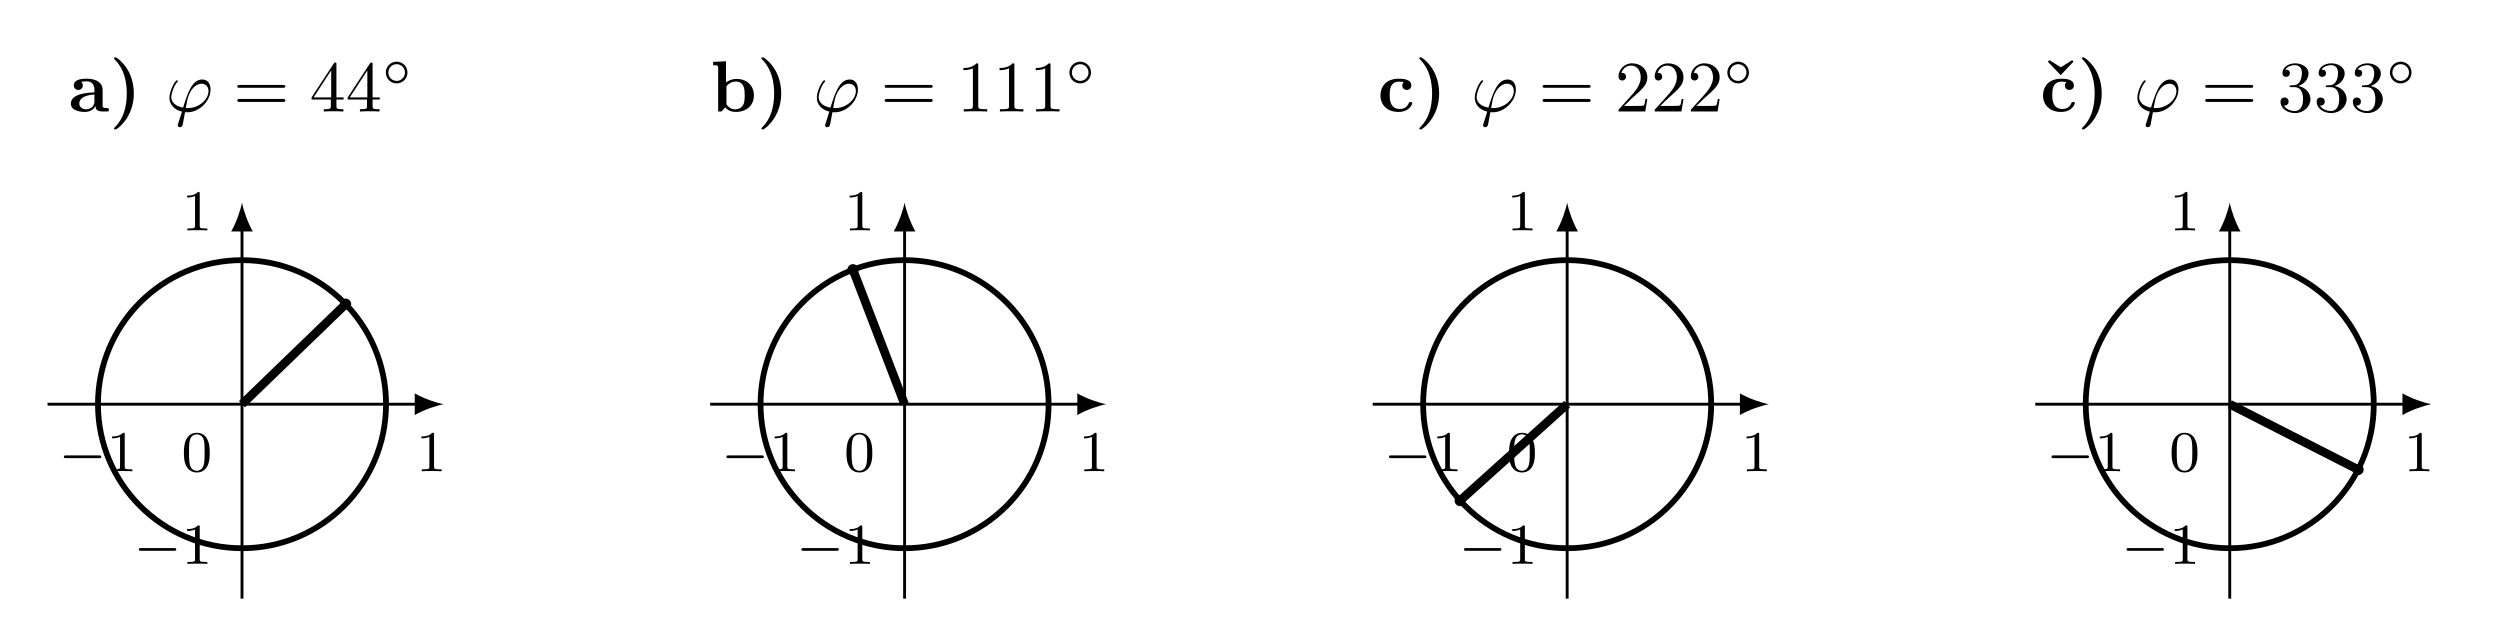
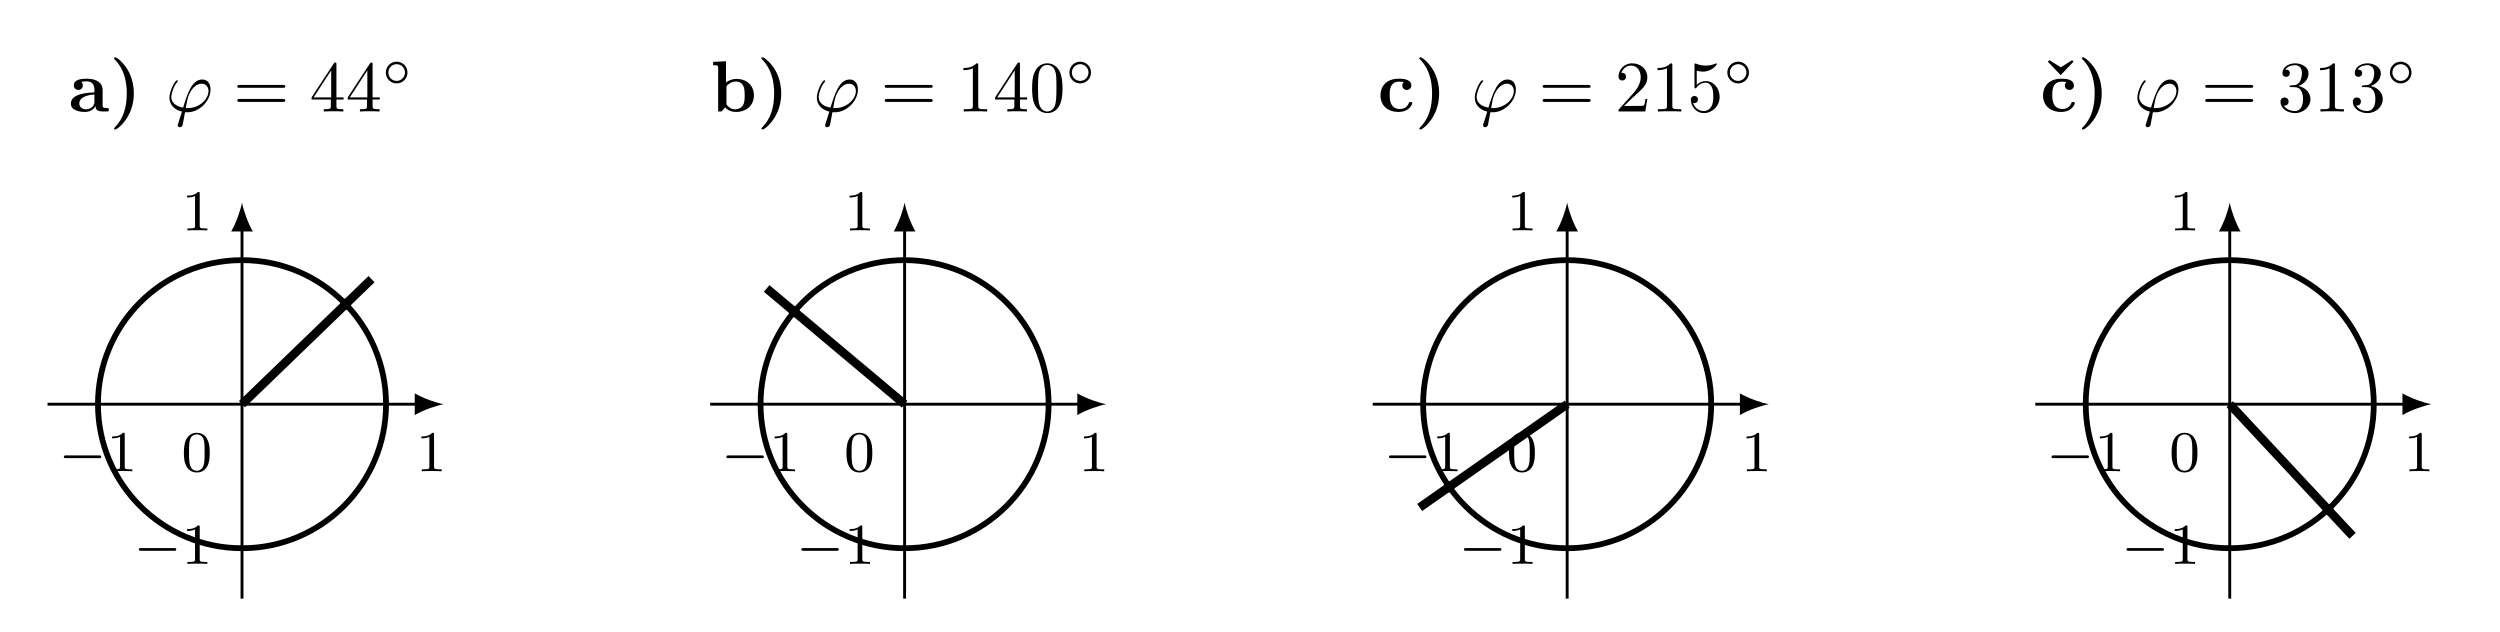
<svg xmlns="http://www.w3.org/2000/svg" xmlns:xlink="http://www.w3.org/1999/xlink" width="343.029pt" height="86.654pt" viewBox="0 0 343.029 86.654" version="1.2">
  <defs>
    <g>
      <symbol overflow="visible" id="glyph0-0">
        <path style="stroke:none;" d="" />
      </symbol>
      <symbol overflow="visible" id="glyph0-1">
        <path style="stroke:none;" d="M 5.484 -0.234 C 5.484 -0.469 5.359 -0.469 5.234 -0.469 C 4.625 -0.469 4.625 -0.609 4.625 -0.828 L 4.625 -2.969 C 4.625 -3.844 3.922 -4.5 2.438 -4.5 C 1.875 -4.5 0.672 -4.453 0.672 -3.578 C 0.672 -3.141 1.016 -2.953 1.281 -2.953 C 1.594 -2.953 1.906 -3.172 1.906 -3.578 C 1.906 -3.875 1.719 -4.047 1.688 -4.062 C 1.969 -4.125 2.281 -4.141 2.406 -4.141 C 3.141 -4.141 3.5 -3.719 3.5 -2.969 L 3.5 -2.625 C 2.781 -2.594 0.266 -2.516 0.266 -1.078 C 0.266 -0.125 1.5 0.062 2.188 0.062 C 2.969 0.062 3.438 -0.344 3.656 -0.766 C 3.656 -0.453 3.656 0 4.688 0 L 5.172 0 C 5.375 0 5.484 0 5.484 -0.234 Z M 3.5 -1.375 C 3.5 -0.422 2.578 -0.297 2.328 -0.297 C 1.828 -0.297 1.422 -0.641 1.422 -1.078 C 1.422 -2.156 3 -2.297 3.5 -2.328 Z M 3.5 -1.375 " />
      </symbol>
      <symbol overflow="visible" id="glyph0-2">
        <path style="stroke:none;" d="M 3.359 -2.484 C 3.359 -3.719 3.031 -4.812 2.562 -5.641 C 1.906 -6.781 1 -7.438 0.812 -7.438 C 0.734 -7.438 0.641 -7.406 0.641 -7.297 C 0.641 -7.25 0.641 -7.234 0.797 -7.078 C 2.047 -5.797 2.391 -4.047 2.391 -2.484 C 2.391 -0.531 1.891 1.016 0.797 2.125 C 0.641 2.266 0.641 2.281 0.641 2.328 C 0.641 2.438 0.734 2.469 0.812 2.469 C 0.984 2.469 1.406 2.109 1.578 1.938 C 3.125 0.391 3.359 -1.422 3.359 -2.484 Z M 3.359 -2.484 " />
      </symbol>
      <symbol overflow="visible" id="glyph0-3">
        <path style="stroke:none;" d="M 5.953 -2.219 C 5.953 -3.531 5.016 -4.469 3.578 -4.469 C 2.859 -4.469 2.359 -4.172 2.125 -3.984 L 2.125 -6.891 L 0.359 -6.812 L 0.359 -6.344 C 0.984 -6.344 1.047 -6.344 1.047 -5.953 L 1.047 0 L 1.516 0 C 1.672 -0.188 1.844 -0.359 2 -0.562 C 2.078 -0.469 2.562 0.062 3.453 0.062 C 4.938 0.062 5.953 -0.828 5.953 -2.219 Z M 4.688 -2.219 C 4.688 -1.75 4.688 -1.203 4.422 -0.812 C 4.141 -0.406 3.688 -0.297 3.359 -0.297 C 2.672 -0.297 2.281 -0.828 2.188 -0.984 L 2.188 -3.469 C 2.453 -3.812 2.922 -4.109 3.469 -4.109 C 4.688 -4.109 4.688 -2.906 4.688 -2.219 Z M 4.688 -2.219 " />
      </symbol>
      <symbol overflow="visible" id="glyph0-4">
        <path style="stroke:none;" d="M 4.75 -1.156 C 4.75 -1.297 4.609 -1.297 4.5 -1.297 C 4.328 -1.297 4.312 -1.281 4.266 -1.156 C 4.016 -0.531 3.531 -0.344 3.031 -0.344 C 1.641 -0.344 1.641 -1.797 1.641 -2.25 C 1.641 -2.812 1.641 -4.094 2.922 -4.094 C 3.281 -4.094 3.438 -4.062 3.578 -4.031 C 3.391 -3.875 3.375 -3.672 3.375 -3.578 C 3.375 -3.141 3.719 -2.953 3.984 -2.953 C 4.297 -2.953 4.609 -3.172 4.609 -3.578 C 4.609 -4.438 3.469 -4.5 2.891 -4.5 C 1.109 -4.5 0.375 -3.359 0.375 -2.203 C 0.375 -0.891 1.312 0.062 2.844 0.062 C 4.438 0.062 4.75 -1.094 4.75 -1.156 Z M 4.75 -1.156 " />
      </symbol>
      <symbol overflow="visible" id="glyph0-5">
        <path style="stroke:none;" d="M 4.75 -1.156 C 4.75 -1.297 4.609 -1.297 4.5 -1.297 C 4.328 -1.297 4.312 -1.281 4.266 -1.156 C 4.016 -0.531 3.531 -0.344 3.031 -0.344 C 1.641 -0.344 1.641 -1.797 1.641 -2.25 C 1.641 -2.812 1.641 -4.094 2.922 -4.094 C 3.281 -4.094 3.438 -4.062 3.578 -4.031 C 3.391 -3.875 3.375 -3.672 3.375 -3.578 C 3.375 -3.141 3.719 -2.953 3.984 -2.953 C 4.297 -2.953 4.609 -3.172 4.609 -3.578 C 4.609 -4.438 3.469 -4.5 2.891 -4.5 C 1.109 -4.5 0.375 -3.359 0.375 -2.203 C 0.375 -0.891 1.312 0.062 2.844 0.062 C 4.438 0.062 4.75 -1.094 4.75 -1.156 Z M 4.547 -6.828 L 4.375 -7.047 L 2.812 -6.062 L 1.234 -7.047 L 1.047 -6.828 L 2.797 -4.984 Z M 4.547 -6.828 " />
      </symbol>
      <symbol overflow="visible" id="glyph1-0">
        <path style="stroke:none;" d="" />
      </symbol>
      <symbol overflow="visible" id="glyph1-1">
        <path style="stroke:none;" d="M 6.141 -3.016 C 6.141 -3.797 5.75 -4.391 5.016 -4.391 C 3.578 -4.391 2.969 -2.453 2.375 -0.531 C 1.312 -0.719 0.75 -1.281 0.75 -2 C 0.75 -2.266 0.984 -3.359 1.578 -4.047 C 1.656 -4.141 1.656 -4.172 1.656 -4.172 C 1.656 -4.219 1.641 -4.281 1.531 -4.281 C 1.266 -4.281 0.5 -2.844 0.5 -1.891 C 0.5 -0.953 1.156 -0.234 2.219 0.016 L 1.688 1.688 C 1.641 1.812 1.641 1.828 1.641 1.891 C 1.641 2.109 1.828 2.156 1.922 2.156 C 1.969 2.156 2.188 2.141 2.297 1.906 C 2.328 1.828 2.375 1.5 2.641 0.094 C 2.734 0.094 2.797 0.109 2.969 0.109 C 4.609 0.109 6.141 -1.453 6.141 -3.016 Z M 5.859 -2.797 C 5.859 -1.672 4.578 -0.469 3.062 -0.469 C 2.969 -0.469 2.953 -0.469 2.875 -0.469 C 2.766 -0.469 2.75 -0.484 2.75 -0.516 L 2.953 -1.594 C 3.25 -2.859 4.031 -3.812 4.906 -3.812 C 5.594 -3.812 5.859 -3.281 5.859 -2.797 Z M 5.859 -2.797 " />
      </symbol>
      <symbol overflow="visible" id="glyph2-0">
        <path style="stroke:none;" d="" />
      </symbol>
      <symbol overflow="visible" id="glyph2-1">
        <path style="stroke:none;" d="M 7.156 -3.438 C 7.156 -3.641 6.969 -3.641 6.828 -3.641 L 0.891 -3.641 C 0.75 -3.641 0.562 -3.641 0.562 -3.438 C 0.562 -3.25 0.75 -3.25 0.891 -3.25 L 6.812 -3.25 C 6.969 -3.25 7.156 -3.25 7.156 -3.438 Z M 7.156 -1.516 C 7.156 -1.719 6.969 -1.719 6.812 -1.719 L 0.891 -1.719 C 0.75 -1.719 0.562 -1.719 0.562 -1.516 C 0.562 -1.312 0.75 -1.312 0.891 -1.312 L 6.828 -1.312 C 6.969 -1.312 7.156 -1.312 7.156 -1.516 Z M 7.156 -1.516 " />
      </symbol>
      <symbol overflow="visible" id="glyph2-2">
        <path style="stroke:none;" d="M 4.672 -1.641 L 4.672 -1.938 L 3.688 -1.938 L 3.688 -6.453 C 3.688 -6.656 3.688 -6.719 3.516 -6.719 C 3.438 -6.719 3.406 -6.719 3.328 -6.594 L 0.281 -1.938 L 0.281 -1.641 L 2.922 -1.641 L 2.922 -0.781 C 2.922 -0.422 2.891 -0.312 2.156 -0.312 L 1.953 -0.312 L 1.953 0 C 2.359 -0.031 2.875 -0.031 3.297 -0.031 C 3.703 -0.031 4.234 -0.031 4.641 0 L 4.641 -0.312 L 4.438 -0.312 C 3.703 -0.312 3.688 -0.422 3.688 -0.781 L 3.688 -1.641 Z M 2.969 -1.938 L 0.562 -1.938 L 2.969 -5.641 Z M 2.969 -1.938 " />
      </symbol>
      <symbol overflow="visible" id="glyph2-3">
        <path style="stroke:none;" d="M 4.156 0 L 4.156 -0.312 L 3.844 -0.312 C 2.953 -0.312 2.922 -0.422 2.922 -0.781 L 2.922 -6.344 C 2.922 -6.594 2.922 -6.609 2.688 -6.609 C 2.078 -5.969 1.203 -5.969 0.891 -5.969 L 0.891 -5.672 C 1.078 -5.672 1.672 -5.672 2.188 -5.922 L 2.188 -0.781 C 2.188 -0.422 2.156 -0.312 1.266 -0.312 L 0.938 -0.312 L 0.938 0 C 1.297 -0.031 2.156 -0.031 2.547 -0.031 C 2.953 -0.031 3.812 -0.031 4.156 0 Z M 4.156 0 " />
      </symbol>
      <symbol overflow="visible" id="glyph2-4">
+         <path style="stroke:none;" d="M 4.562 -3.172 C 4.562 -3.969 4.516 -4.766 4.172 -5.5 C 3.703 -6.453 2.891 -6.609 2.484 -6.609 C 1.891 -6.609 1.156 -6.344 0.75 -5.422 C 0.438 -4.75 0.391 -3.969 0.391 -3.172 C 0.391 -2.438 0.422 -1.531 0.828 -0.781 C 1.266 0.016 1.984 0.219 2.469 0.219 C 3 0.219 3.766 0.016 4.203 -0.938 C 4.516 -1.625 4.562 -2.391 4.562 -3.172 Z M 3.734 -3.297 C 3.734 -2.547 3.734 -1.875 3.625 -1.234 C 3.484 -0.297 2.922 0 2.469 0 C 2.078 0 1.5 -0.25 1.312 -1.203 C 1.203 -1.797 1.203 -2.703 1.203 -3.297 C 1.203 -3.922 1.203 -4.578 1.297 -5.125 C 1.484 -6.297 2.219 -6.391 2.469 -6.391 C 2.797 -6.391 3.453 -6.219 3.641 -5.234 C 3.734 -4.672 3.734 -3.922 3.734 -3.297 Z M 3.734 -3.297 " />
+       </symbol>
+       <symbol overflow="visible" id="glyph2-5">
        <path style="stroke:none;" d="M 4.453 -1.719 L 4.203 -1.719 C 4.156 -1.422 4.094 -0.984 3.984 -0.844 C 3.922 -0.766 3.266 -0.766 3.047 -0.766 L 1.266 -0.766 L 2.312 -1.781 C 3.859 -3.156 4.453 -3.688 4.453 -4.688 C 4.453 -5.812 3.562 -6.609 2.344 -6.609 C 1.234 -6.609 0.5 -5.688 0.5 -4.812 C 0.5 -4.25 0.984 -4.25 1.016 -4.25 C 1.188 -4.25 1.531 -4.375 1.531 -4.781 C 1.531 -5.047 1.359 -5.297 1.016 -5.297 C 0.938 -5.297 0.906 -5.297 0.891 -5.281 C 1.109 -5.938 1.641 -6.297 2.219 -6.297 C 3.125 -6.297 3.547 -5.5 3.547 -4.688 C 3.547 -3.891 3.062 -3.109 2.516 -2.484 L 0.609 -0.359 C 0.5 -0.266 0.5 -0.234 0.5 0 L 4.172 0 Z M 4.453 -1.719 " />
      </symbol>
-       <symbol overflow="visible" id="glyph2-5">
+       <symbol overflow="visible" id="glyph2-6">
+         <path style="stroke:none;" d="M 4.453 -2 C 4.453 -3.172 3.641 -4.172 2.562 -4.172 C 2.094 -4.172 1.672 -4.016 1.312 -3.656 L 1.312 -5.594 C 1.516 -5.531 1.828 -5.469 2.156 -5.469 C 3.375 -5.469 4.062 -6.375 4.062 -6.5 C 4.062 -6.562 4.031 -6.609 3.969 -6.609 C 3.969 -6.609 3.938 -6.609 3.891 -6.578 C 3.688 -6.484 3.203 -6.297 2.547 -6.297 C 2.141 -6.297 1.688 -6.359 1.219 -6.562 C 1.141 -6.594 1.094 -6.594 1.094 -6.594 C 1 -6.594 1 -6.516 1 -6.359 L 1 -3.422 C 1 -3.25 1 -3.172 1.141 -3.172 C 1.203 -3.172 1.234 -3.188 1.266 -3.25 C 1.375 -3.406 1.75 -3.953 2.547 -3.953 C 3.062 -3.953 3.312 -3.5 3.391 -3.312 C 3.547 -2.953 3.578 -2.562 3.578 -2.062 C 3.578 -1.719 3.578 -1.125 3.328 -0.703 C 3.094 -0.312 2.734 -0.062 2.266 -0.062 C 1.547 -0.062 0.984 -0.578 0.812 -1.172 C 0.844 -1.156 0.875 -1.156 0.984 -1.156 C 1.312 -1.156 1.484 -1.406 1.484 -1.641 C 1.484 -1.875 1.312 -2.125 0.984 -2.125 C 0.844 -2.125 0.5 -2.047 0.5 -1.594 C 0.5 -0.75 1.188 0.219 2.297 0.219 C 3.438 0.219 4.453 -0.734 4.453 -2 Z M 4.453 -2 " />
+       </symbol>
+       <symbol overflow="visible" id="glyph2-7">
        <path style="stroke:none;" d="M 4.531 -1.703 C 4.531 -2.516 3.906 -3.281 2.875 -3.5 C 3.688 -3.766 4.266 -4.453 4.266 -5.234 C 4.266 -6.047 3.391 -6.609 2.438 -6.609 C 1.438 -6.609 0.688 -6.016 0.688 -5.266 C 0.688 -4.938 0.906 -4.75 1.188 -4.75 C 1.5 -4.75 1.703 -4.953 1.703 -5.25 C 1.703 -5.75 1.234 -5.75 1.078 -5.75 C 1.391 -6.234 2.047 -6.359 2.406 -6.359 C 2.812 -6.359 3.359 -6.141 3.359 -5.25 C 3.359 -5.125 3.328 -4.547 3.078 -4.125 C 2.781 -3.641 2.438 -3.609 2.188 -3.609 C 2.109 -3.594 1.875 -3.578 1.812 -3.578 C 1.719 -3.562 1.656 -3.547 1.656 -3.453 C 1.656 -3.344 1.719 -3.344 1.891 -3.344 L 2.328 -3.344 C 3.141 -3.344 3.516 -2.672 3.516 -1.703 C 3.516 -0.344 2.828 -0.062 2.391 -0.062 C 1.969 -0.062 1.219 -0.234 0.875 -0.812 C 1.219 -0.766 1.531 -0.984 1.531 -1.359 C 1.531 -1.719 1.266 -1.922 0.969 -1.922 C 0.734 -1.922 0.422 -1.781 0.422 -1.344 C 0.422 -0.438 1.344 0.219 2.422 0.219 C 3.625 0.219 4.531 -0.688 4.531 -1.703 Z M 4.531 -1.703 " />
      </symbol>
      <symbol overflow="visible" id="glyph3-0">
        <path style="stroke:none;" d="" />
      </symbol>
      <symbol overflow="visible" id="glyph3-1">
        <path style="stroke:none;" d="M 3.516 -1.734 C 3.516 -2.594 2.844 -3.234 2.031 -3.234 C 1.203 -3.234 0.547 -2.562 0.547 -1.75 C 0.547 -0.891 1.219 -0.25 2.031 -0.25 C 2.859 -0.25 3.516 -0.922 3.516 -1.734 Z M 3.172 -1.75 C 3.172 -1.109 2.656 -0.594 2.031 -0.594 C 1.391 -0.594 0.891 -1.125 0.891 -1.734 C 0.891 -2.375 1.391 -2.891 2.031 -2.891 C 2.672 -2.891 3.172 -2.359 3.172 -1.75 Z M 3.172 -1.75 " />
      </symbol>
      <symbol overflow="visible" id="glyph4-0">
        <path style="stroke:none;" d="" />
      </symbol>
      <symbol overflow="visible" id="glyph4-1">
        <path style="stroke:none;" d="M 3.547 0 L 3.547 -0.266 L 3.266 -0.266 C 2.516 -0.266 2.5 -0.359 2.5 -0.656 L 2.5 -5.062 C 2.5 -5.266 2.469 -5.281 2.266 -5.281 C 1.938 -4.953 1.516 -4.766 0.766 -4.766 L 0.766 -4.516 C 0.969 -4.516 1.406 -4.516 1.859 -4.719 L 1.859 -0.656 C 1.859 -0.359 1.844 -0.266 1.094 -0.266 L 0.812 -0.266 L 0.812 0 C 1.141 -0.031 1.812 -0.031 2.172 -0.031 C 2.531 -0.031 3.219 -0.031 3.547 0 Z M 3.547 0 " />
      </symbol>
      <symbol overflow="visible" id="glyph4-2">
        <path style="stroke:none;" d="M 3.875 -2.531 C 3.875 -3.375 3.797 -3.891 3.531 -4.406 C 3.188 -5.109 2.547 -5.281 2.109 -5.281 C 1.109 -5.281 0.734 -4.531 0.625 -4.312 C 0.344 -3.734 0.328 -2.938 0.328 -2.531 C 0.328 -2.016 0.344 -1.203 0.734 -0.578 C 1.094 0.016 1.688 0.172 2.109 0.172 C 2.484 0.172 3.172 0.047 3.562 -0.734 C 3.859 -1.312 3.875 -2.016 3.875 -2.531 Z M 3.172 -2.625 C 3.172 -2.156 3.172 -1.438 3.078 -1 C 2.906 -0.172 2.359 -0.062 2.109 -0.062 C 1.828 -0.062 1.281 -0.188 1.125 -1.016 C 1.031 -1.469 1.031 -2.219 1.031 -2.625 C 1.031 -3.172 1.031 -3.734 1.125 -4.172 C 1.281 -4.984 1.906 -5.062 2.109 -5.062 C 2.375 -5.062 2.922 -4.922 3.078 -4.203 C 3.172 -3.766 3.172 -3.172 3.172 -2.625 Z M 3.172 -2.625 " />
      </symbol>
      <symbol overflow="visible" id="glyph5-0">
        <path style="stroke:none;" d="" />
      </symbol>
      <symbol overflow="visible" id="glyph5-1">
        <path style="stroke:none;" d="M 5.844 -1.984 C 5.844 -2.172 5.672 -2.172 5.562 -2.172 L 0.984 -2.172 C 0.875 -2.172 0.703 -2.172 0.703 -1.984 C 0.703 -1.797 0.875 -1.797 0.984 -1.797 L 5.562 -1.797 C 5.672 -1.797 5.844 -1.797 5.844 -1.984 Z M 5.844 -1.984 " />
      </symbol>
    </g>
    <clipPath id="clip1">
      <path d="M 2 24 L 65 24 L 65 86.309 L 2 86.309 Z M 2 24 " />
    </clipPath>
    <clipPath id="clip2">
      <path d="M 93 24 L 156 24 L 156 86.309 L 93 86.309 Z M 93 24 " />
    </clipPath>
    <clipPath id="clip3">
      <path d="M 184 24 L 247 24 L 247 86.309 L 184 86.309 Z M 184 24 " />
    </clipPath>
    <clipPath id="clip4">
+       <path d="M 177 38 L 232 38 L 232 86.309 L 177 86.309 Z M 177 38 " />
+     </clipPath>
+     <clipPath id="clip5">
      <path d="M 274 24 L 337 24 L 337 86.309 L 274 86.309 Z M 274 24 " />
+     </clipPath>
+     <clipPath id="clip6">
+       <path d="M 289 38 L 340 38 L 340 86.309 L 289 86.309 Z M 289 38 " />
    </clipPath>
  </defs>
  <g id="surface1">
    <g style="fill:rgb(0%,0%,0%);fill-opacity:1;">
      <use xlink:href="#glyph0-1" x="9.457" y="15.298" />
      <use xlink:href="#glyph0-2" x="15.004" y="15.298" />
    </g>
    <g style="fill:rgb(0%,0%,0%);fill-opacity:1;">
      <use xlink:href="#glyph1-1" x="22.749" y="15.298" />
    </g>
    <g style="fill:rgb(0%,0%,0%);fill-opacity:1;">
      <use xlink:href="#glyph2-1" x="31.997" y="15.298" />
    </g>
    <g style="fill:rgb(0%,0%,0%);fill-opacity:1;">
      <use xlink:href="#glyph2-2" x="42.473" y="15.298" />
      <use xlink:href="#glyph2-2" x="47.435" y="15.298" />
    </g>
    <g style="fill:rgb(0%,0%,0%);fill-opacity:1;">
      <use xlink:href="#glyph3-1" x="52.394" y="11.696" />
    </g>
    <path style="fill:none;stroke-width:0.399;stroke-linecap:butt;stroke-linejoin:miter;stroke:rgb(0%,0%,0%);stroke-opacity:1;stroke-miterlimit:10;" d="M -26.789 -0 L 24.191 -0 " transform="matrix(0.996023,0,0,-0.996023,33.20575,55.46055)" />
    <path style=" stroke:none;fill-rule:nonzero;fill:rgb(0%,0%,0%);fill-opacity:1;" d="M 60.875 55.461 C 59.816 55.262 58.098 54.668 56.906 53.973 L 56.906 56.949 C 58.098 56.254 59.816 55.66 60.875 55.461 " />
    <path style="fill:none;stroke-width:0.399;stroke-linecap:butt;stroke-linejoin:miter;stroke:rgb(0%,0%,0%);stroke-opacity:1;stroke-miterlimit:10;" d="M 0.001 -26.787 L 0.001 24.193 " transform="matrix(0.996023,0,0,-0.996023,33.20575,55.46055)" />
    <path style=" stroke:none;fill-rule:nonzero;fill:rgb(0%,0%,0%);fill-opacity:1;" d="M 33.207 27.793 C 33.008 28.852 32.41 30.57 31.719 31.762 L 34.695 31.762 C 34 30.57 33.402 28.852 33.207 27.793 " />
    <g style="fill:rgb(0%,0%,0%);fill-opacity:1;">
      <use xlink:href="#glyph4-1" x="57.055" y="64.661" />
    </g>
    <g style="fill:rgb(0%,0%,0%);fill-opacity:1;">
      <use xlink:href="#glyph5-1" x="8.054" y="64.661" />
    </g>
    <g style="fill:rgb(0%,0%,0%);fill-opacity:1;">
      <use xlink:href="#glyph4-1" x="14.614" y="64.661" />
    </g>
    <g style="fill:rgb(0%,0%,0%);fill-opacity:1;">
      <use xlink:href="#glyph4-1" x="24.904" y="31.613" />
    </g>
    <g style="fill:rgb(0%,0%,0%);fill-opacity:1;">
      <use xlink:href="#glyph5-1" x="18.344" y="77.369" />
    </g>
    <g style="fill:rgb(0%,0%,0%);fill-opacity:1;">
      <use xlink:href="#glyph4-1" x="24.904" y="77.369" />
    </g>
    <g style="fill:rgb(0%,0%,0%);fill-opacity:1;">
      <use xlink:href="#glyph4-2" x="24.904" y="64.661" />
    </g>
    <g clip-path="url(#clip1)" clip-rule="nonzero">
      <path style="fill:none;stroke-width:0.797;stroke-linecap:butt;stroke-linejoin:miter;stroke:rgb(0%,0%,0%);stroke-opacity:1;stroke-miterlimit:10;" d="M 19.842 -0 C 19.842 10.957 10.959 19.844 0.001 19.844 C -10.96 19.844 -19.843 10.957 -19.843 -0 C -19.843 -10.958 -10.96 -19.841 0.001 -19.841 C 10.959 -19.841 19.842 -10.958 19.842 -0 Z M 19.842 -0 " transform="matrix(0.996023,0,0,-0.996023,33.20575,55.46055)" />
    </g>
-     <path style="fill:none;stroke-width:1.196;stroke-linecap:butt;stroke-linejoin:miter;stroke:rgb(0%,0%,0%);stroke-opacity:1;stroke-miterlimit:10;" d="M 0.001 -0 L 14.273 13.785 " transform="matrix(0.996023,0,0,-0.996023,33.20575,55.46055)" />
+     <path style="fill:none;stroke-width:1.196;stroke-linecap:butt;stroke-linejoin:miter;stroke:rgb(0%,0%,0%);stroke-opacity:1;stroke-miterlimit:10;" d="M 0.001 -0 L 17.842 17.228 " transform="matrix(0.996023,0,0,-0.996023,33.20575,55.46055)" />
    <path style=" stroke:none;fill-rule:nonzero;fill:rgb(0%,0%,0%);fill-opacity:1;" d="M 48.188 41.73 C 48.188 41.309 47.844 40.969 47.422 40.969 C 47 40.969 46.66 41.309 46.66 41.73 C 46.66 42.152 47 42.496 47.422 42.496 C 47.844 42.496 48.188 42.152 48.188 41.73 Z M 48.188 41.73 " />
    <g style="fill:rgb(0%,0%,0%);fill-opacity:1;">
      <use xlink:href="#glyph0-3" x="97.492" y="15.298" />
      <use xlink:href="#glyph0-2" x="103.832" y="15.298" />
    </g>
    <g style="fill:rgb(0%,0%,0%);fill-opacity:1;">
      <use xlink:href="#glyph1-1" x="111.577" y="15.298" />
    </g>
    <g style="fill:rgb(0%,0%,0%);fill-opacity:1;">
      <use xlink:href="#glyph2-1" x="120.824" y="15.298" />
    </g>
    <g style="fill:rgb(0%,0%,0%);fill-opacity:1;">
      <use xlink:href="#glyph2-3" x="131.301" y="15.298" />
-       <use xlink:href="#glyph2-3" x="136.262" y="15.298" />
-       <use xlink:href="#glyph2-3" x="141.224" y="15.298" />
+       <use xlink:href="#glyph2-2" x="136.262" y="15.298" />
+       <use xlink:href="#glyph2-4" x="141.224" y="15.298" />
    </g>
    <g style="fill:rgb(0%,0%,0%);fill-opacity:1;">
      <use xlink:href="#glyph3-1" x="146.184" y="11.696" />
    </g>
    <path style="fill:none;stroke-width:0.399;stroke-linecap:butt;stroke-linejoin:miter;stroke:rgb(0%,0%,0%);stroke-opacity:1;stroke-miterlimit:10;" d="M 64.488 -0 L 115.468 -0 " transform="matrix(0.996023,0,0,-0.996023,33.20575,55.46055)" />
    <path style=" stroke:none;fill-rule:nonzero;fill:rgb(0%,0%,0%);fill-opacity:1;" d="M 151.789 55.461 C 150.73 55.262 149.012 54.668 147.82 53.973 L 147.82 56.949 C 149.012 56.254 150.73 55.66 151.789 55.461 " />
    <path style="fill:none;stroke-width:0.399;stroke-linecap:butt;stroke-linejoin:miter;stroke:rgb(0%,0%,0%);stroke-opacity:1;stroke-miterlimit:10;" d="M 91.278 -26.787 L 91.278 24.193 " transform="matrix(0.996023,0,0,-0.996023,33.20575,55.46055)" />
    <path style=" stroke:none;fill-rule:nonzero;fill:rgb(0%,0%,0%);fill-opacity:1;" d="M 124.121 27.793 C 123.922 28.852 123.324 30.57 122.629 31.762 L 125.609 31.762 C 124.914 30.57 124.316 28.852 124.121 27.793 " />
    <g style="fill:rgb(0%,0%,0%);fill-opacity:1;">
      <use xlink:href="#glyph4-1" x="147.967" y="64.661" />
    </g>
    <g style="fill:rgb(0%,0%,0%);fill-opacity:1;">
      <use xlink:href="#glyph5-1" x="98.966" y="64.661" />
    </g>
    <g style="fill:rgb(0%,0%,0%);fill-opacity:1;">
      <use xlink:href="#glyph4-1" x="105.526" y="64.661" />
    </g>
    <g style="fill:rgb(0%,0%,0%);fill-opacity:1;">
      <use xlink:href="#glyph4-1" x="115.817" y="31.613" />
    </g>
    <g style="fill:rgb(0%,0%,0%);fill-opacity:1;">
      <use xlink:href="#glyph5-1" x="109.256" y="77.369" />
    </g>
    <g style="fill:rgb(0%,0%,0%);fill-opacity:1;">
      <use xlink:href="#glyph4-1" x="115.817" y="77.369" />
    </g>
    <g style="fill:rgb(0%,0%,0%);fill-opacity:1;">
      <use xlink:href="#glyph4-2" x="115.817" y="64.661" />
    </g>
    <g clip-path="url(#clip2)" clip-rule="nonzero">
      <path style="fill:none;stroke-width:0.797;stroke-linecap:butt;stroke-linejoin:miter;stroke:rgb(0%,0%,0%);stroke-opacity:1;stroke-miterlimit:10;" d="M 111.119 -0 C 111.119 10.957 102.236 19.844 91.278 19.844 C 80.317 19.844 71.434 10.957 71.434 -0 C 71.434 -10.958 80.317 -19.841 91.278 -19.841 C 102.236 -19.841 111.119 -10.958 111.119 -0 Z M 111.119 -0 " transform="matrix(0.996023,0,0,-0.996023,33.20575,55.46055)" />
    </g>
-     <path style="fill:none;stroke-width:1.196;stroke-linecap:butt;stroke-linejoin:miter;stroke:rgb(0%,0%,0%);stroke-opacity:1;stroke-miterlimit:10;" d="M 91.278 -0 L 84.164 18.526 " transform="matrix(0.996023,0,0,-0.996023,33.20575,55.46055)" />
-     <path style=" stroke:none;fill-rule:nonzero;fill:rgb(0%,0%,0%);fill-opacity:1;" d="M 117.801 37.008 C 117.801 36.586 117.457 36.246 117.035 36.246 C 116.613 36.246 116.273 36.586 116.273 37.008 C 116.273 37.43 116.613 37.773 117.035 37.773 C 117.457 37.773 117.801 37.43 117.801 37.008 Z M 117.801 37.008 " />
+     <path style="fill:none;stroke-width:1.196;stroke-linecap:butt;stroke-linejoin:miter;stroke:rgb(0%,0%,0%);stroke-opacity:1;stroke-miterlimit:10;" d="M 91.278 -0 L 72.277 15.942 " transform="matrix(0.996023,0,0,-0.996023,33.20575,55.46055)" />
+     <path style=" stroke:none;fill-rule:nonzero;fill:rgb(0%,0%,0%);fill-opacity:1;" d="M 109.742 42.758 C 109.742 42.336 109.402 41.992 108.98 41.992 C 108.559 41.992 108.215 42.336 108.215 42.758 C 108.215 43.18 108.559 43.52 108.98 43.52 C 109.402 43.52 109.742 43.18 109.742 42.758 Z M 109.742 42.758 " />
    <g style="fill:rgb(0%,0%,0%);fill-opacity:1;">
      <use xlink:href="#glyph0-4" x="189.038" y="15.298" />
      <use xlink:href="#glyph0-2" x="194.109" y="15.298" />
    </g>
    <g style="fill:rgb(0%,0%,0%);fill-opacity:1;">
      <use xlink:href="#glyph1-1" x="201.855" y="15.298" />
    </g>
    <g style="fill:rgb(0%,0%,0%);fill-opacity:1;">
      <use xlink:href="#glyph2-1" x="211.102" y="15.298" />
    </g>
    <g style="fill:rgb(0%,0%,0%);fill-opacity:1;">
-       <use xlink:href="#glyph2-4" x="221.579" y="15.298" />
-       <use xlink:href="#glyph2-4" x="226.541" y="15.298" />
-       <use xlink:href="#glyph2-4" x="231.502" y="15.298" />
+       <use xlink:href="#glyph2-5" x="221.579" y="15.298" />
+       <use xlink:href="#glyph2-3" x="226.541" y="15.298" />
+       <use xlink:href="#glyph2-6" x="231.502" y="15.298" />
    </g>
    <g style="fill:rgb(0%,0%,0%);fill-opacity:1;">
      <use xlink:href="#glyph3-1" x="236.461" y="11.696" />
    </g>
    <path style="fill:none;stroke-width:0.399;stroke-linecap:butt;stroke-linejoin:miter;stroke:rgb(0%,0%,0%);stroke-opacity:1;stroke-miterlimit:10;" d="M 155.765 -0 L 206.745 -0 " transform="matrix(0.996023,0,0,-0.996023,33.20575,55.46055)" />
    <path style=" stroke:none;fill-rule:nonzero;fill:rgb(0%,0%,0%);fill-opacity:1;" d="M 242.703 55.461 C 241.645 55.262 239.922 54.668 238.734 53.973 L 238.734 56.949 C 239.922 56.254 241.645 55.66 242.703 55.461 " />
    <path style="fill:none;stroke-width:0.399;stroke-linecap:butt;stroke-linejoin:miter;stroke:rgb(0%,0%,0%);stroke-opacity:1;stroke-miterlimit:10;" d="M 182.552 -26.787 L 182.552 24.193 " transform="matrix(0.996023,0,0,-0.996023,33.20575,55.46055)" />
    <path style=" stroke:none;fill-rule:nonzero;fill:rgb(0%,0%,0%);fill-opacity:1;" d="M 215.031 27.793 C 214.836 28.852 214.238 30.57 213.543 31.762 L 216.52 31.762 C 215.828 30.57 215.23 28.852 215.031 27.793 " />
    <g style="fill:rgb(0%,0%,0%);fill-opacity:1;">
      <use xlink:href="#glyph4-1" x="238.879" y="64.661" />
    </g>
    <g style="fill:rgb(0%,0%,0%);fill-opacity:1;">
      <use xlink:href="#glyph5-1" x="189.878" y="64.661" />
    </g>
    <g style="fill:rgb(0%,0%,0%);fill-opacity:1;">
      <use xlink:href="#glyph4-1" x="196.439" y="64.661" />
    </g>
    <g style="fill:rgb(0%,0%,0%);fill-opacity:1;">
      <use xlink:href="#glyph4-1" x="206.729" y="31.613" />
    </g>
    <g style="fill:rgb(0%,0%,0%);fill-opacity:1;">
      <use xlink:href="#glyph5-1" x="200.168" y="77.369" />
    </g>
    <g style="fill:rgb(0%,0%,0%);fill-opacity:1;">
      <use xlink:href="#glyph4-1" x="206.729" y="77.369" />
    </g>
    <g style="fill:rgb(0%,0%,0%);fill-opacity:1;">
      <use xlink:href="#glyph4-2" x="206.729" y="64.661" />
    </g>
    <g clip-path="url(#clip3)" clip-rule="nonzero">
      <path style="fill:none;stroke-width:0.797;stroke-linecap:butt;stroke-linejoin:miter;stroke:rgb(0%,0%,0%);stroke-opacity:1;stroke-miterlimit:10;" d="M 202.396 -0 C 202.396 10.957 193.513 19.844 182.552 19.844 C 171.594 19.844 162.711 10.957 162.711 -0 C 162.711 -10.958 171.594 -19.841 182.552 -19.841 C 193.513 -19.841 202.396 -10.958 202.396 -0 Z M 202.396 -0 " transform="matrix(0.996023,0,0,-0.996023,33.20575,55.46055)" />
    </g>
-     <path style="fill:none;stroke-width:1.196;stroke-linecap:butt;stroke-linejoin:miter;stroke:rgb(0%,0%,0%);stroke-opacity:1;stroke-miterlimit:10;" d="M 182.552 -0 L 167.805 -13.276 " transform="matrix(0.996023,0,0,-0.996023,33.20575,55.46055)" />
-     <path style=" stroke:none;fill-rule:nonzero;fill:rgb(0%,0%,0%);fill-opacity:1;" d="M 201.109 68.684 C 201.109 68.262 200.766 67.922 200.344 67.922 C 199.922 67.922 199.582 68.262 199.582 68.684 C 199.582 69.105 199.922 69.449 200.344 69.449 C 200.766 69.449 201.109 69.105 201.109 68.684 Z M 201.109 68.684 " />
+     <g clip-path="url(#clip4)" clip-rule="nonzero">
+       <path style="fill:none;stroke-width:1.196;stroke-linecap:butt;stroke-linejoin:miter;stroke:rgb(0%,0%,0%);stroke-opacity:1;stroke-miterlimit:10;" d="M 182.552 -0 L 162.236 -14.225 " transform="matrix(0.996023,0,0,-0.996023,33.20575,55.46055)" />
+     </g>
+     <path style=" stroke:none;fill-rule:nonzero;fill:rgb(0%,0%,0%);fill-opacity:1;" d="M 199.605 66.797 C 199.605 66.375 199.266 66.031 198.844 66.031 C 198.422 66.031 198.078 66.375 198.078 66.797 C 198.078 67.219 198.422 67.562 198.844 67.562 C 199.266 67.562 199.605 67.219 199.605 66.797 Z M 199.605 66.797 " />
    <g style="fill:rgb(0%,0%,0%);fill-opacity:1;">
      <use xlink:href="#glyph0-5" x="279.951" y="15.298" />
      <use xlink:href="#glyph0-2" x="285.022" y="15.298" />
    </g>
    <g style="fill:rgb(0%,0%,0%);fill-opacity:1;">
      <use xlink:href="#glyph1-1" x="292.767" y="15.298" />
    </g>
    <g style="fill:rgb(0%,0%,0%);fill-opacity:1;">
      <use xlink:href="#glyph2-1" x="302.014" y="15.298" />
    </g>
    <g style="fill:rgb(0%,0%,0%);fill-opacity:1;">
-       <use xlink:href="#glyph2-5" x="312.491" y="15.298" />
-       <use xlink:href="#glyph2-5" x="317.453" y="15.298" />
-       <use xlink:href="#glyph2-5" x="322.414" y="15.298" />
+       <use xlink:href="#glyph2-7" x="312.491" y="15.298" />
+       <use xlink:href="#glyph2-3" x="317.453" y="15.298" />
+       <use xlink:href="#glyph2-7" x="322.414" y="15.298" />
    </g>
    <g style="fill:rgb(0%,0%,0%);fill-opacity:1;">
      <use xlink:href="#glyph3-1" x="327.374" y="11.696" />
    </g>
    <path style="fill:none;stroke-width:0.399;stroke-linecap:butt;stroke-linejoin:miter;stroke:rgb(0%,0%,0%);stroke-opacity:1;stroke-miterlimit:10;" d="M 247.042 -0 L 298.022 -0 " transform="matrix(0.996023,0,0,-0.996023,33.20575,55.46055)" />
    <path style=" stroke:none;fill-rule:nonzero;fill:rgb(0%,0%,0%);fill-opacity:1;" d="M 333.617 55.461 C 332.559 55.262 330.836 54.668 329.645 53.973 L 329.645 56.949 C 330.836 56.254 332.559 55.66 333.617 55.461 " />
    <path style="fill:none;stroke-width:0.399;stroke-linecap:butt;stroke-linejoin:miter;stroke:rgb(0%,0%,0%);stroke-opacity:1;stroke-miterlimit:10;" d="M 273.829 -26.787 L 273.829 24.193 " transform="matrix(0.996023,0,0,-0.996023,33.20575,55.46055)" />
    <path style=" stroke:none;fill-rule:nonzero;fill:rgb(0%,0%,0%);fill-opacity:1;" d="M 305.945 27.793 C 305.746 28.852 305.152 30.57 304.457 31.762 L 307.434 31.762 C 306.738 30.57 306.145 28.852 305.945 27.793 " />
    <g style="fill:rgb(0%,0%,0%);fill-opacity:1;">
      <use xlink:href="#glyph4-1" x="329.791" y="64.661" />
    </g>
    <g style="fill:rgb(0%,0%,0%);fill-opacity:1;">
      <use xlink:href="#glyph5-1" x="280.79" y="64.661" />
    </g>
    <g style="fill:rgb(0%,0%,0%);fill-opacity:1;">
      <use xlink:href="#glyph4-1" x="287.351" y="64.661" />
    </g>
    <g style="fill:rgb(0%,0%,0%);fill-opacity:1;">
      <use xlink:href="#glyph4-1" x="297.641" y="31.613" />
    </g>
    <g style="fill:rgb(0%,0%,0%);fill-opacity:1;">
      <use xlink:href="#glyph5-1" x="291.081" y="77.369" />
    </g>
    <g style="fill:rgb(0%,0%,0%);fill-opacity:1;">
      <use xlink:href="#glyph4-1" x="297.641" y="77.369" />
    </g>
    <g style="fill:rgb(0%,0%,0%);fill-opacity:1;">
      <use xlink:href="#glyph4-2" x="297.641" y="64.661" />
    </g>
-     <g clip-path="url(#clip4)" clip-rule="nonzero">
+     <g clip-path="url(#clip5)" clip-rule="nonzero">
      <path style="fill:none;stroke-width:0.797;stroke-linecap:butt;stroke-linejoin:miter;stroke:rgb(0%,0%,0%);stroke-opacity:1;stroke-miterlimit:10;" d="M 293.673 -0 C 293.673 10.957 284.79 19.844 273.829 19.844 C 262.871 19.844 253.988 10.957 253.988 -0 C 253.988 -10.958 262.871 -19.841 273.829 -19.841 C 284.79 -19.841 293.673 -10.958 293.673 -0 Z M 293.673 -0 " transform="matrix(0.996023,0,0,-0.996023,33.20575,55.46055)" />
    </g>
-     <path style="fill:none;stroke-width:1.196;stroke-linecap:butt;stroke-linejoin:miter;stroke:rgb(0%,0%,0%);stroke-opacity:1;stroke-miterlimit:10;" d="M 273.829 -0 L 291.508 -9.009 " transform="matrix(0.996023,0,0,-0.996023,33.20575,55.46055)" />
-     <path style=" stroke:none;fill-rule:nonzero;fill:rgb(0%,0%,0%);fill-opacity:1;" d="M 324.32 64.434 C 324.32 64.012 323.977 63.668 323.555 63.668 C 323.133 63.668 322.793 64.012 322.793 64.434 C 322.793 64.855 323.133 65.195 323.555 65.195 C 323.977 65.195 324.32 64.855 324.32 64.434 Z M 324.32 64.434 " />
+     <g clip-path="url(#clip6)" clip-rule="nonzero">
+       <path style="fill:none;stroke-width:1.196;stroke-linecap:butt;stroke-linejoin:miter;stroke:rgb(0%,0%,0%);stroke-opacity:1;stroke-miterlimit:10;" d="M 273.829 -0 L 290.747 -18.139 " transform="matrix(0.996023,0,0,-0.996023,33.20575,55.46055)" />
+     </g>
+     <path style=" stroke:none;fill-rule:nonzero;fill:rgb(0%,0%,0%);fill-opacity:1;" d="M 320.188 69.914 C 320.188 69.492 319.848 69.152 319.426 69.152 C 319.004 69.152 318.66 69.492 318.66 69.914 C 318.66 70.336 319.004 70.68 319.426 70.68 C 319.848 70.68 320.188 70.336 320.188 69.914 Z M 320.188 69.914 " />
  </g>
</svg>
